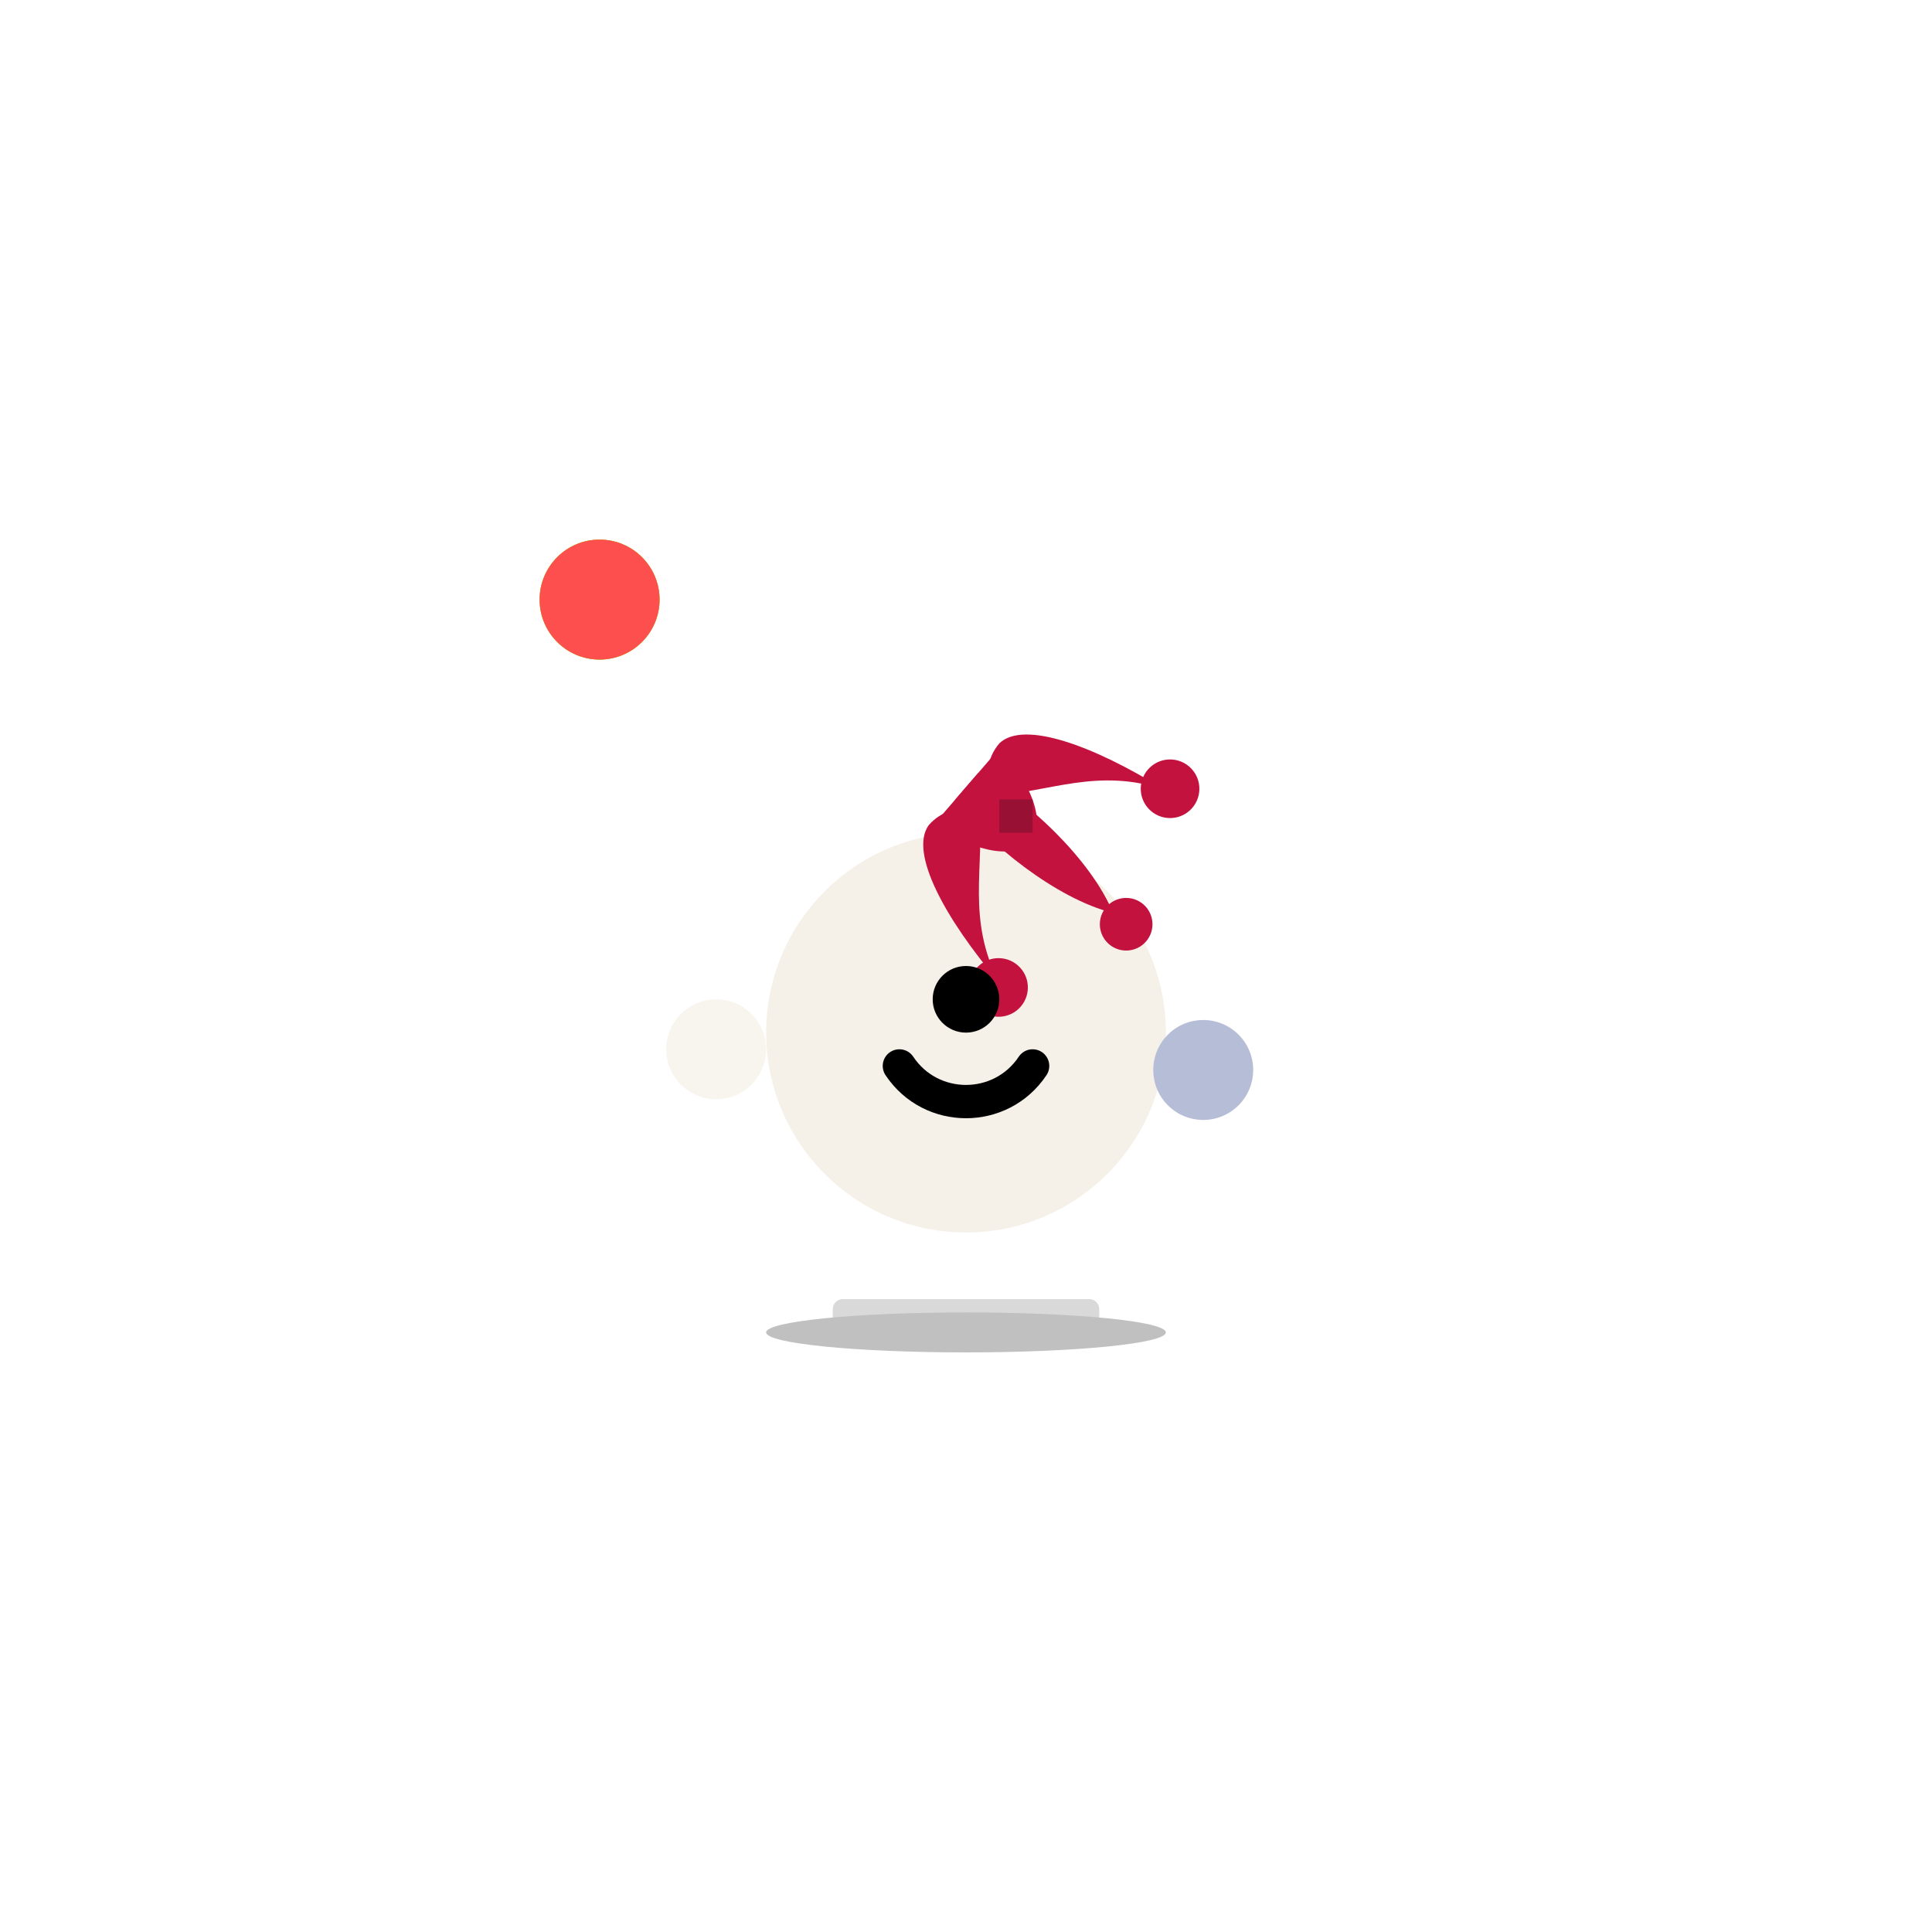
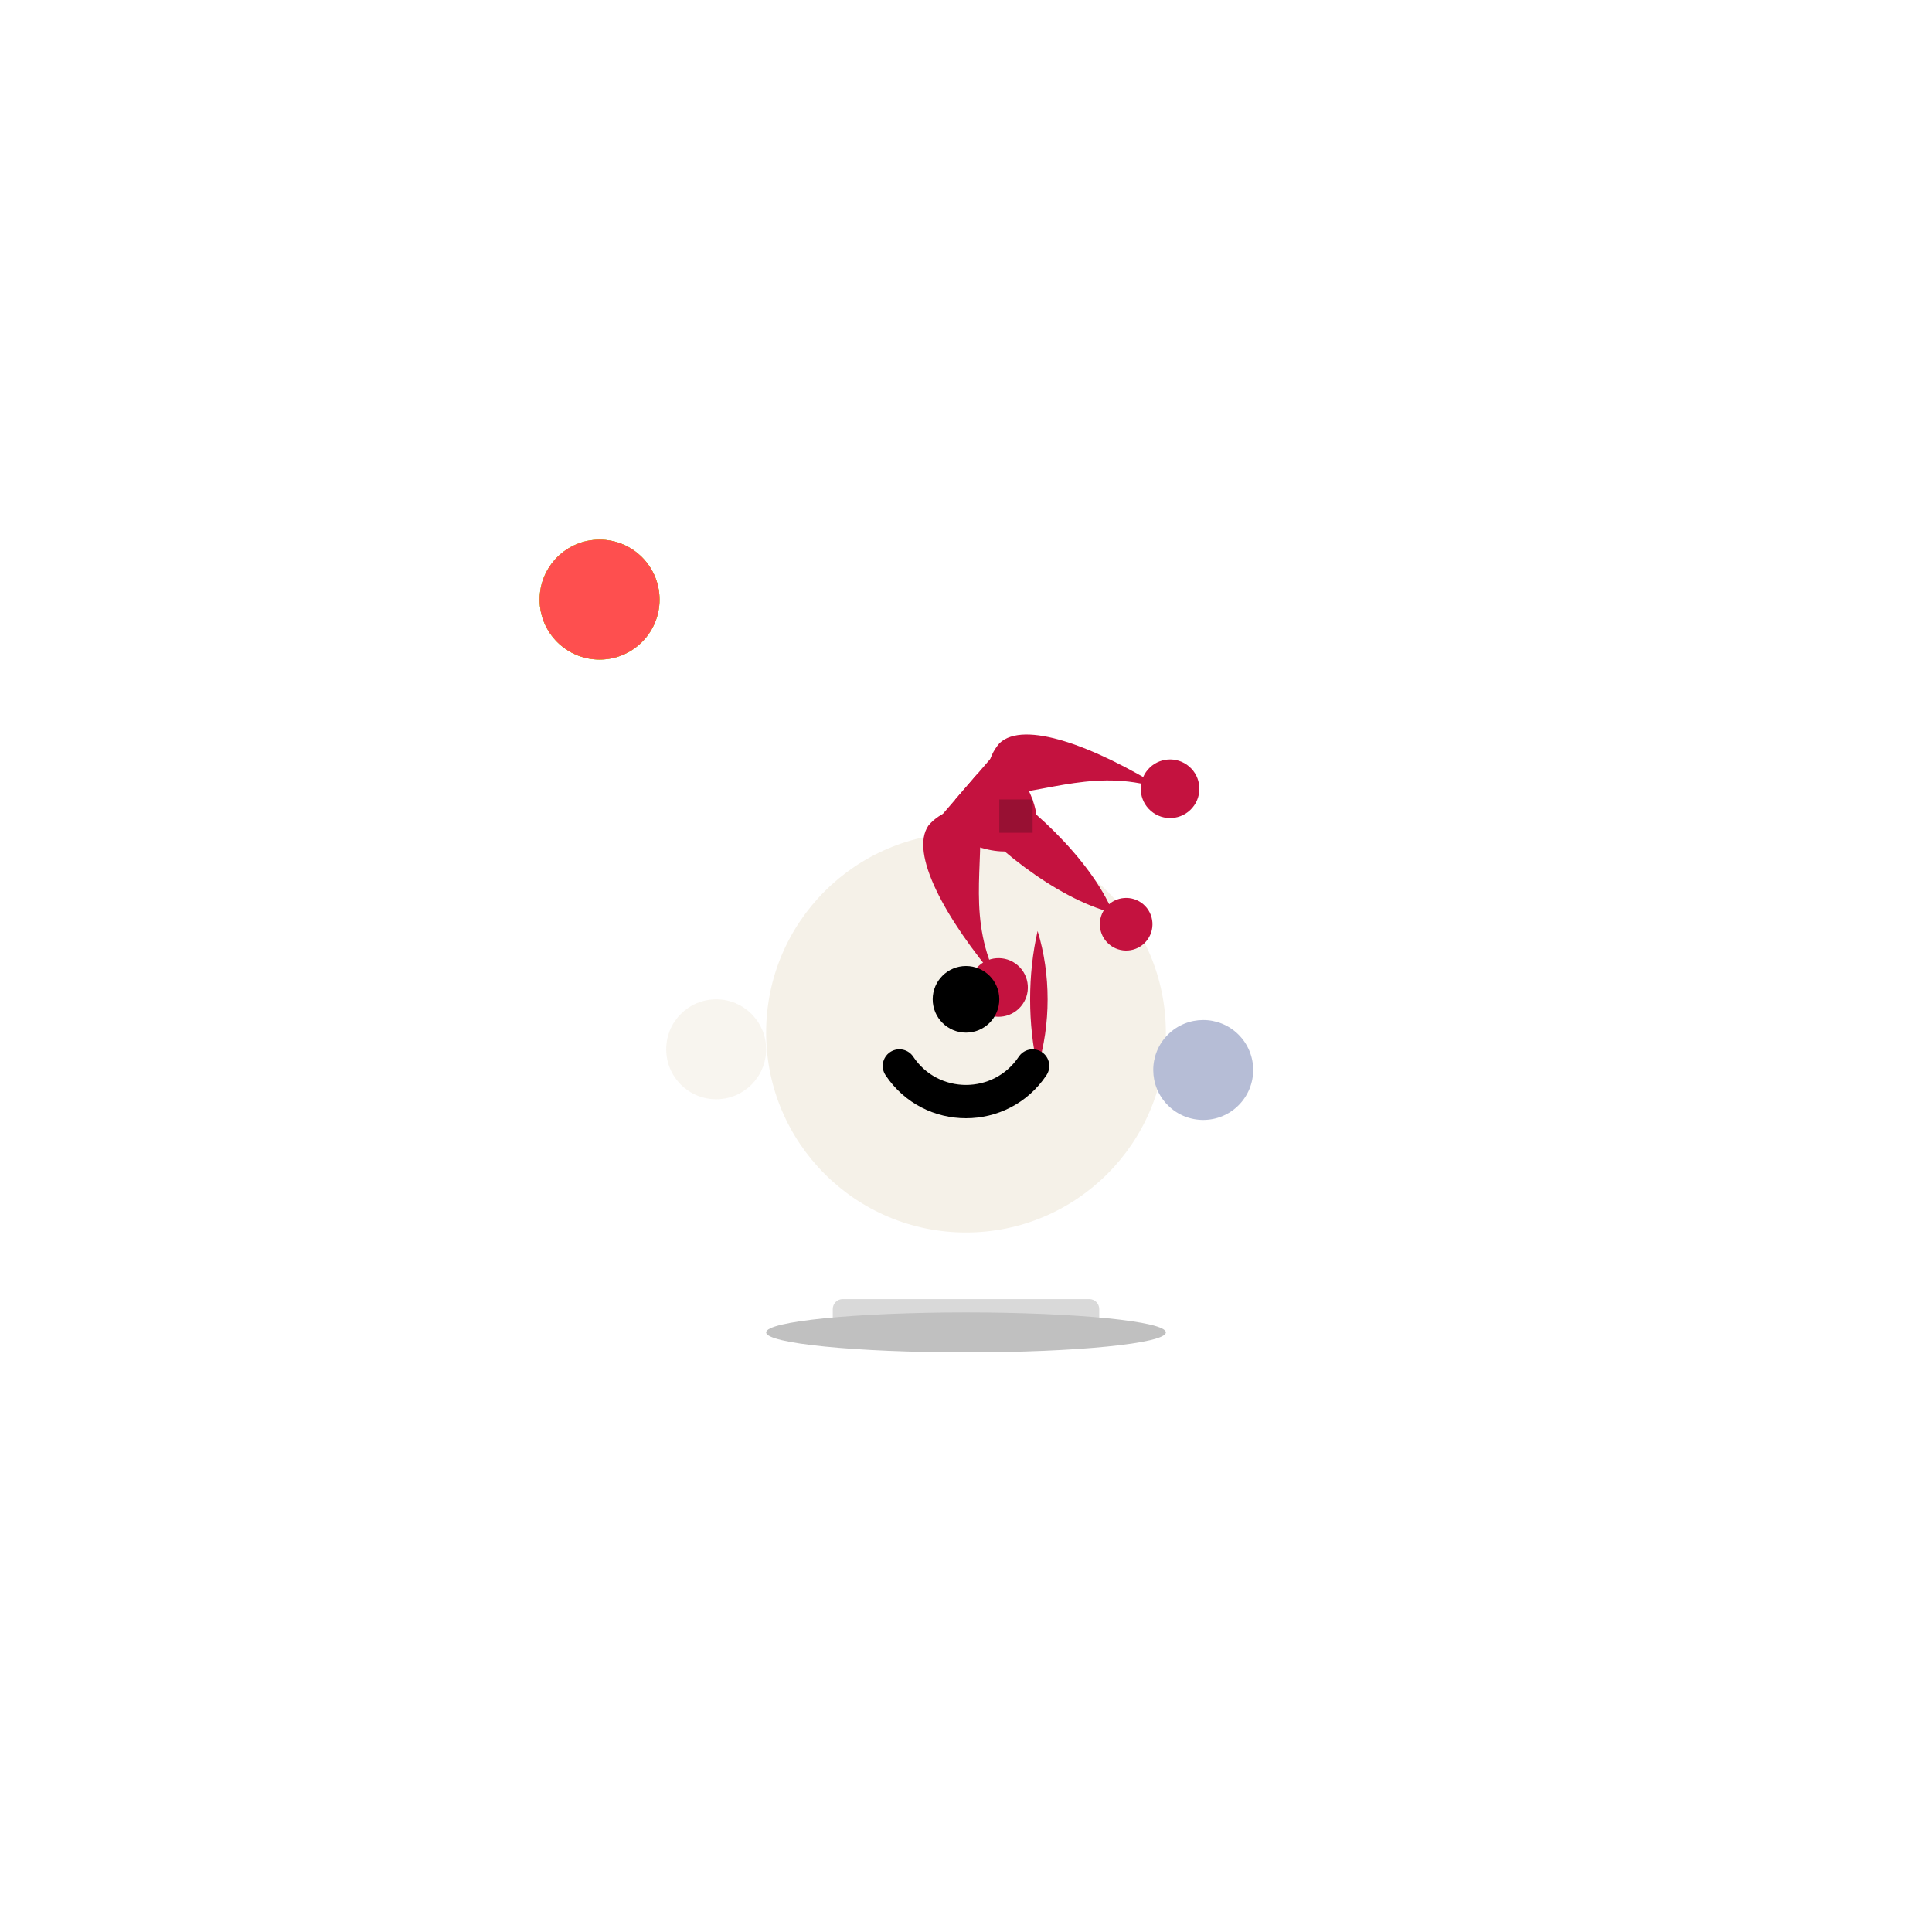
<svg xmlns="http://www.w3.org/2000/svg" viewBox="-18 -18 58 58" width="500" height="500" fill="none">
  <defs>
    <style>
    .jg-body { transform-origin:11px 13px; animation:jg-lean .8s ease-in-out infinite; }
    .jg-ba { animation:jg-casc 2.4s ease-in-out infinite; animation-delay:0s; }
    .jg-bb { animation:jg-casc 2.4s ease-in-out infinite; animation-delay:-.8s; }
    .jg-bc { animation:jg-casc 2.4s ease-in-out infinite; animation-delay:-1.6s; }
    .jg-shadow { transform-origin:11px 22px; animation:jg-shadow .8s ease-in-out infinite; }
    @keyframes jg-casc {
      0%  {transform:translate(3px,18px) scale(1.1)}
      15% {transform:translate(5px,6px) scale(.9)}
      30% {transform:translate(8px,-4px) scale(.75)}
      50% {transform:translate(11px,-10px) scale(.6)}
      70% {transform:translate(15px,-2px) scale(.8)}
      85% {transform:translate(18px,10px) scale(1)}
      100%{transform:translate(19px,18px) scale(1.1)}
    }
    @keyframes jg-lean { 0%{transform:rotate(-4deg) scaleX(1.02)} 50%{transform:rotate(4deg) translateY(-1px) scaleX(.98)} 100%{transform:rotate(-4deg) scaleX(1.02)} }
    @keyframes jg-shadow { 0%,100%{transform:scaleX(1);opacity:.3} 50%{transform:scaleX(.9);opacity:.2} }
  </style>
  </defs>
  <rect x="7" y="21" width="8" height="1" rx="0.3" fill="#D9D9D9" />
  <ellipse class="jg-shadow" cx="11" cy="22" rx="6" ry="0.6" fill="#c0c0c0" />
  <circle class="jg-ba" cx="0" cy="0" r="1.8" fill="#0FDC00" />
  <circle class="jg-bb" cx="0" cy="0" r="1.8" fill="#FEBE06" />
  <g class="jg-body">
    <rect x="2" y="12" width="3" height="3" rx="1.5" fill="#f5f1e8" fill-opacity="0.7" />
    <rect x="5" y="7" width="12" height="12" rx="6" fill="#f5f1e8" />
    <g class="pet-hat" transform="translate(11.41 5.95) rotate(130.8)">
      <path d="M-0.32 -0.26 C-1.45 -1.45 -3.02 -2.08 -3.81 -4.05 C-3.42 -1.56 -2.63 0.52 -1.63 0.62 C-1.05 0.62 -0.58 0.31 -0.32 -0.26 Z" fill="#c4123f" />
      <path d="M0.32 -0.26 C1.45 -1.45 3.02 -2.08 3.81 -4.05 C3.42 -1.56 2.63 0.52 1.63 0.62 C1.05 0.62 0.58 0.31 0.32 -0.26 Z" fill="#c4123f" />
      <path d="M-1.52 0.52 C-1.05 -2.85 1.05 -2.85 1.52 0.52 Z" fill="#c4123f" />
      <path d="M0 -5.29 C-0.79 -3.74 -0.89 -1.04 -0.53 0.52 L0.53 0.52 C0.89 -1.04 0.79 -3.74 0 -5.29 Z" fill="#c4123f" />
      <circle cx="-3.94" cy="-4.15" r="0.88" fill="#c4123f" />
      <circle cx="3.94" cy="-4.15" r="0.88" fill="#c4123f" />
      <circle cx="0" cy="-5.81" r="0.79" fill="#c4123f" />
    </g>
    <rect x="12" y="6" width="1" height="1" fill="#981033" />
    <rect x="10" y="11" width="2" height="2" rx="1" fill="black" />
+     <path d="M13.15 9.95 C13.55 11.25 13.55 12.75 13.15 14.05 C12.85 12.75 12.85 11.25 13.15 9.95 Z" fill="#c4123f" />
    <path d="M9 14C9.951 15.427 12.049 15.427 13 14" stroke="black" stroke-linecap="round" />
    <path d="M17.058 13.063C17.643 12.476 18.592 12.474 19.18 13.058C19.767 13.643 19.769 14.592 19.184 15.18C18.6 15.767 17.65 15.769 17.063 15.184C16.476 14.6 16.474 13.65 17.058 13.063Z" fill="#B6BDD6" />
  </g>
  <circle class="jg-bc" cx="0" cy="0" r="1.8" fill="#FE4F4F" />
</svg>
